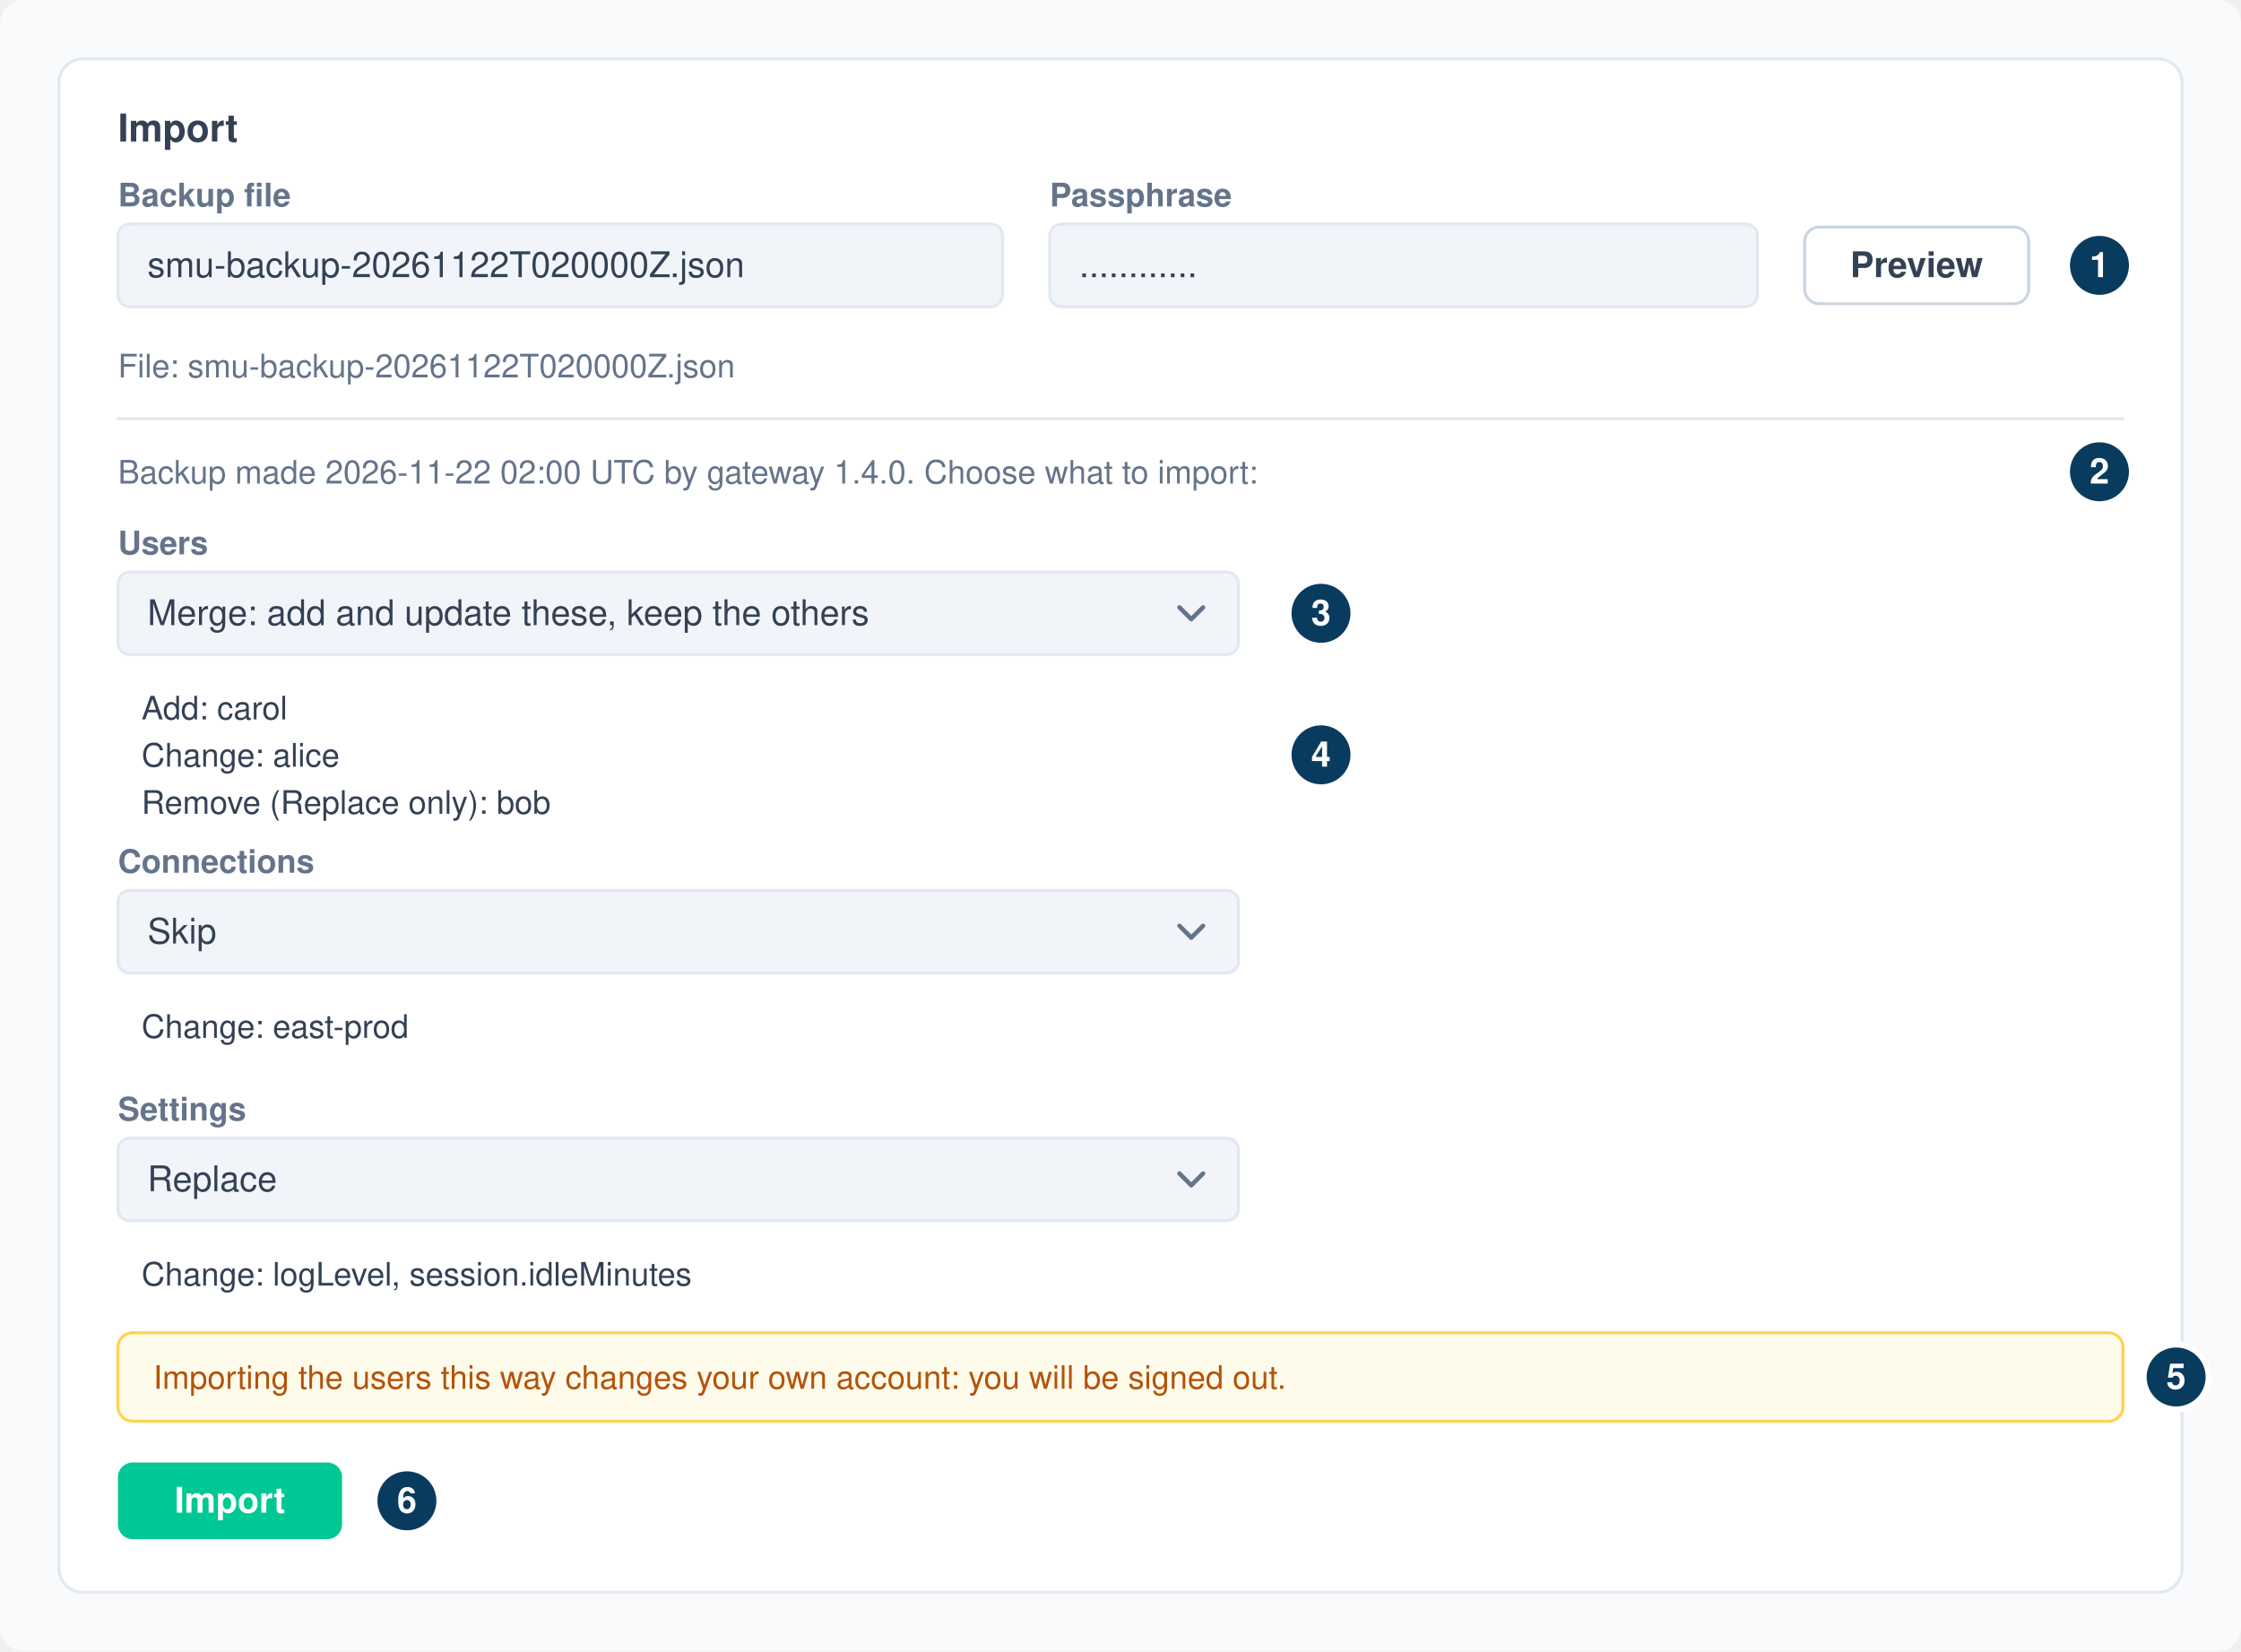
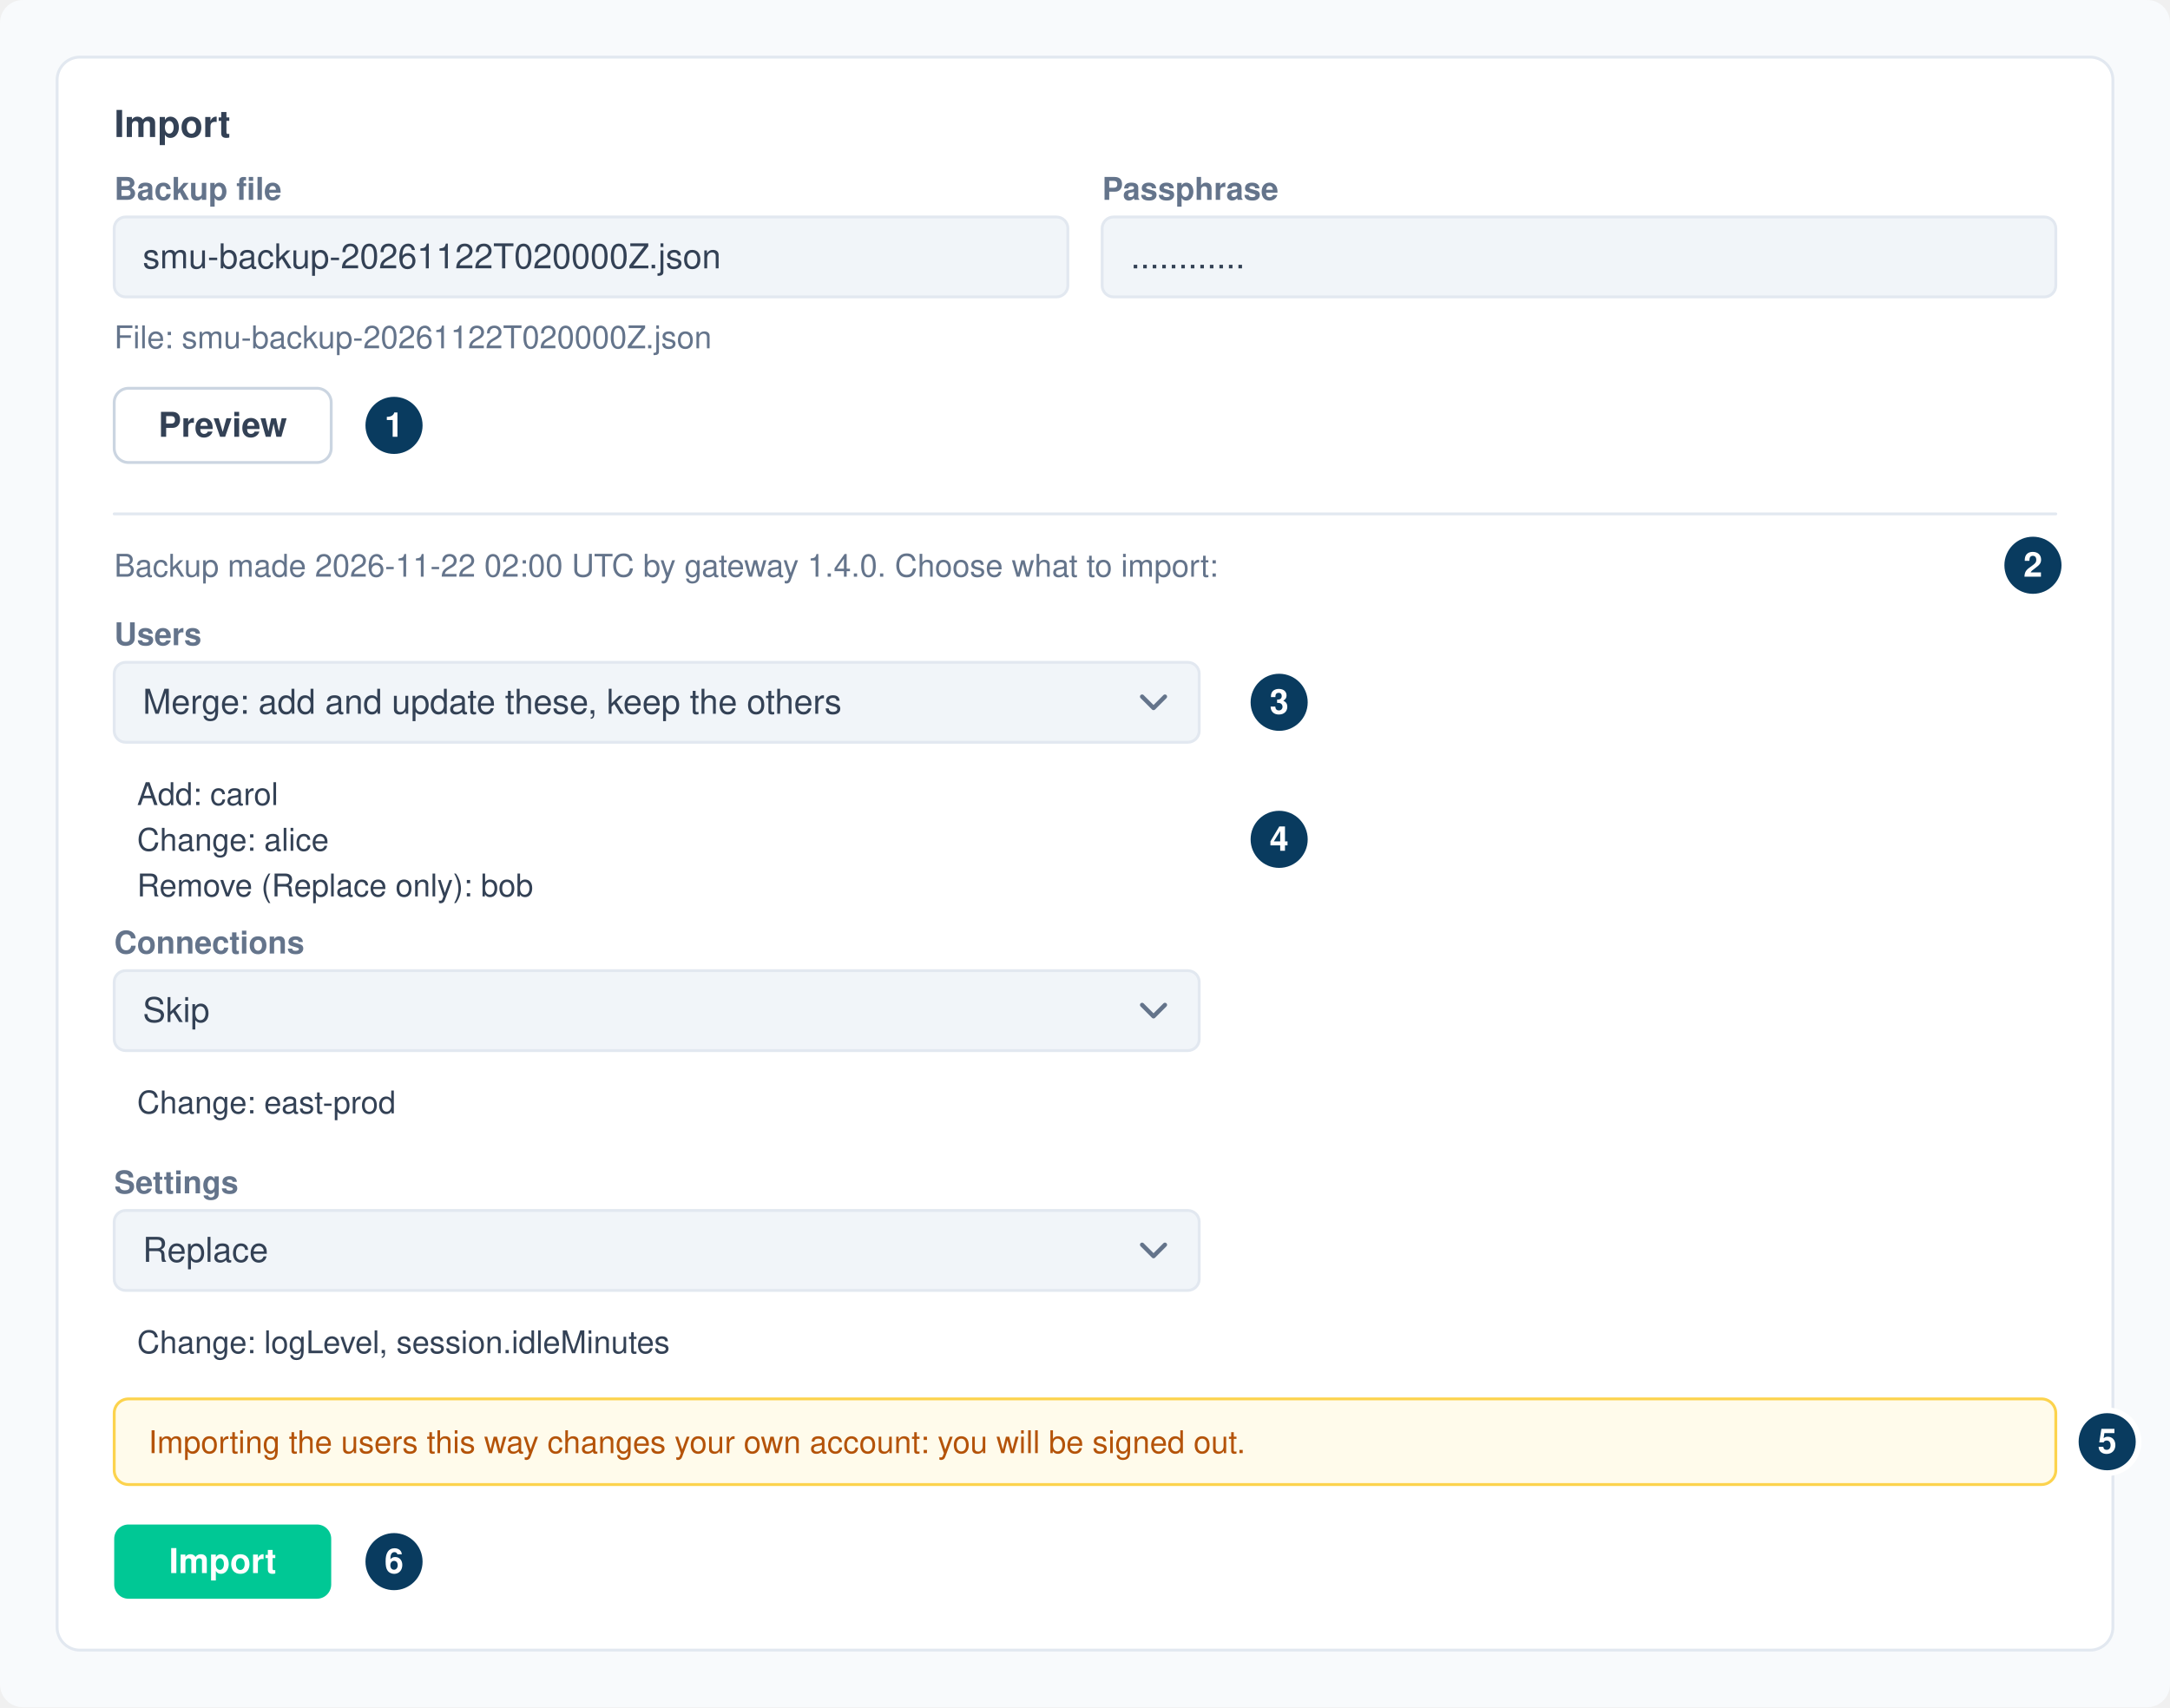
- <svg xmlns="http://www.w3.org/2000/svg" viewBox="0 0 760 560" width="760" height="560" font-family="Segoe UI, Helvetica, Arial, sans-serif" font-size="12" fill="#334155" stroke-linecap="round" stroke-linejoin="round">
-   <rect x="0" y="0" width="760" height="560" fill="#f8fafc" rx="8" />
-   <rect x="20" y="20" width="720" height="520" fill="#ffffff" rx="8" stroke="#e2e8f0" />
+ <svg xmlns="http://www.w3.org/2000/svg" viewBox="0 0 760 598" width="760" height="598" font-family="Segoe UI, Helvetica, Arial, sans-serif" font-size="12" fill="#334155" stroke-linecap="round" stroke-linejoin="round">
+   <rect x="0" y="0" width="760" height="598" fill="#f8fafc" rx="8" />
+   <rect x="20" y="20" width="720" height="558" fill="#ffffff" rx="8" stroke="#e2e8f0" />
  <text x="40" y="48" font-size="13" font-weight="700">Import</text>
  <text x="40" y="70" font-size="11" fill="#64748b" font-weight="700">Backup file</text>
-   <rect x="40" y="76" width="300" height="28" fill="#f1f5f9" rx="4" stroke="#e2e8f0" />
+   <rect x="40" y="76" width="334" height="28" fill="#f1f5f9" rx="4" stroke="#e2e8f0" />
  <text x="50" y="94">smu-backup-20261122T020000Z.json</text>
-   <text x="356" y="70" font-size="11" fill="#64748b" font-weight="700">Passphrase</text>
-   <rect x="356" y="76" width="240" height="28" fill="#f1f5f9" rx="4" stroke="#e2e8f0" />
-   <text x="366" y="94">............</text>
-   <rect x="612" y="77" width="76" height="26" fill="#ffffff" rx="5" stroke="#cbd5e1" />
-   <text x="650" y="94" font-weight="700" text-anchor="middle">Preview</text>
-   <circle cx="712" cy="90" r="11" fill="#093B5F" stroke="#ffffff" stroke-width="2" />
-   <text x="712" y="94" font-weight="700" fill="#ffffff" text-anchor="middle">1</text>
-   <text x="40" y="128" font-size="11" fill="#64748b">File: smu-backup-20261122T020000Z.json</text>
-   <line x1="40" y1="142" x2="720" y2="142" stroke="#e2e8f0" />
-   <text x="40" y="164" font-size="11" fill="#64748b">Backup made 2026-11-22 02:00 UTC by gateway 1.4.0. Choose what to import:</text>
-   <circle cx="712" cy="160" r="11" fill="#093B5F" stroke="#ffffff" stroke-width="2" />
-   <text x="712" y="164" font-weight="700" fill="#ffffff" text-anchor="middle">2</text>
-   <text x="40" y="188" font-size="11" fill="#64748b" font-weight="700">Users</text>
-   <rect x="40" y="194" width="380" height="28" fill="#f1f5f9" rx="4" stroke="#e2e8f0" />
-   <text x="50" y="212">Merge: add and update these, keep the others</text>
-   <path d="M400 206 l4 4 l4 -4" fill="none" stroke="#64748b" stroke-width="1.5" />
-   <text x="48" y="244" font-size="11">Add: carol</text>
-   <text x="48" y="260" font-size="11">Change: alice</text>
-   <text x="48" y="276" font-size="11">Remove (Replace only): bob</text>
-   <circle cx="448" cy="208" r="11" fill="#093B5F" stroke="#ffffff" stroke-width="2" />
-   <text x="448" y="212" font-weight="700" fill="#ffffff" text-anchor="middle">3</text>
-   <circle cx="448" cy="256" r="11" fill="#093B5F" stroke="#ffffff" stroke-width="2" />
-   <text x="448" y="260" font-weight="700" fill="#ffffff" text-anchor="middle">4</text>
-   <text x="40" y="296" font-size="11" fill="#64748b" font-weight="700">Connections</text>
-   <rect x="40" y="302" width="380" height="28" fill="#f1f5f9" rx="4" stroke="#e2e8f0" />
-   <text x="50" y="320">Skip</text>
-   <path d="M400 314 l4 4 l4 -4" fill="none" stroke="#64748b" stroke-width="1.5" />
-   <text x="48" y="352" font-size="11">Change: east-prod</text>
-   <text x="40" y="380" font-size="11" fill="#64748b" font-weight="700">Settings</text>
-   <rect x="40" y="386" width="380" height="28" fill="#f1f5f9" rx="4" stroke="#e2e8f0" />
-   <text x="50" y="404">Replace</text>
-   <path d="M400 398 l4 4 l4 -4" fill="none" stroke="#64748b" stroke-width="1.5" />
-   <text x="48" y="436" font-size="11">Change: logLevel, session.idleMinutes</text>
-   <rect x="40" y="452" width="680" height="30" fill="#fffbeb" rx="5" stroke="#fcd34d" />
-   <text x="52" y="471" font-size="11" fill="#b45309">Importing the users this way changes your own account: you will be signed out.</text>
-   <circle cx="738" cy="467" r="11" fill="#093B5F" stroke="#ffffff" stroke-width="2" />
-   <text x="738" y="471" font-weight="700" fill="#ffffff" text-anchor="middle">5</text>
-   <rect x="40" y="496" width="76" height="26" fill="#00C895" rx="5" />
-   <text x="78" y="513" fill="#ffffff" font-weight="700" text-anchor="middle">Import</text>
-   <circle cx="138" cy="509" r="11" fill="#093B5F" stroke="#ffffff" stroke-width="2" />
-   <text x="138" y="513" font-weight="700" fill="#ffffff" text-anchor="middle">6</text>
+   <text x="386" y="70" font-size="11" fill="#64748b" font-weight="700">Passphrase</text>
+   <rect x="386" y="76" width="334" height="28" fill="#f1f5f9" rx="4" stroke="#e2e8f0" />
+   <text x="396" y="94">............</text>
+   <text x="40" y="122" font-size="11" fill="#64748b">File: smu-backup-20261122T020000Z.json</text>
+   <rect x="40" y="136" width="76" height="26" fill="#ffffff" rx="5" stroke="#cbd5e1" />
+   <text x="78" y="153" font-weight="700" text-anchor="middle">Preview</text>
+   <circle cx="138" cy="149" r="11" fill="#093B5F" stroke="#ffffff" stroke-width="2" />
+   <text x="138" y="153" font-weight="700" fill="#ffffff" text-anchor="middle">1</text>
+   <line x1="40" y1="180" x2="720" y2="180" stroke="#e2e8f0" />
+   <text x="40" y="202" font-size="11" fill="#64748b">Backup made 2026-11-22 02:00 UTC by gateway 1.4.0. Choose what to import:</text>
+   <circle cx="712" cy="198" r="11" fill="#093B5F" stroke="#ffffff" stroke-width="2" />
+   <text x="712" y="202" font-weight="700" fill="#ffffff" text-anchor="middle">2</text>
+   <text x="40" y="226" font-size="11" fill="#64748b" font-weight="700">Users</text>
+   <rect x="40" y="232" width="380" height="28" fill="#f1f5f9" rx="4" stroke="#e2e8f0" />
+   <text x="50" y="250">Merge: add and update these, keep the others</text>
+   <path d="M400 244 l4 4 l4 -4" fill="none" stroke="#64748b" stroke-width="1.5" />
+   <text x="48" y="282" font-size="11">Add: carol</text>
+   <text x="48" y="298" font-size="11">Change: alice</text>
+   <text x="48" y="314" font-size="11">Remove (Replace only): bob</text>
+   <circle cx="448" cy="246" r="11" fill="#093B5F" stroke="#ffffff" stroke-width="2" />
+   <text x="448" y="250" font-weight="700" fill="#ffffff" text-anchor="middle">3</text>
+   <circle cx="448" cy="294" r="11" fill="#093B5F" stroke="#ffffff" stroke-width="2" />
+   <text x="448" y="298" font-weight="700" fill="#ffffff" text-anchor="middle">4</text>
+   <text x="40" y="334" font-size="11" fill="#64748b" font-weight="700">Connections</text>
+   <rect x="40" y="340" width="380" height="28" fill="#f1f5f9" rx="4" stroke="#e2e8f0" />
+   <text x="50" y="358">Skip</text>
+   <path d="M400 352 l4 4 l4 -4" fill="none" stroke="#64748b" stroke-width="1.5" />
+   <text x="48" y="390" font-size="11">Change: east-prod</text>
+   <text x="40" y="418" font-size="11" fill="#64748b" font-weight="700">Settings</text>
+   <rect x="40" y="424" width="380" height="28" fill="#f1f5f9" rx="4" stroke="#e2e8f0" />
+   <text x="50" y="442">Replace</text>
+   <path d="M400 436 l4 4 l4 -4" fill="none" stroke="#64748b" stroke-width="1.5" />
+   <text x="48" y="474" font-size="11">Change: logLevel, session.idleMinutes</text>
+   <rect x="40" y="490" width="680" height="30" fill="#fffbeb" rx="5" stroke="#fcd34d" />
+   <text x="52" y="509" font-size="11" fill="#b45309">Importing the users this way changes your own account: you will be signed out.</text>
+   <circle cx="738" cy="505" r="11" fill="#093B5F" stroke="#ffffff" stroke-width="2" />
+   <text x="738" y="509" font-weight="700" fill="#ffffff" text-anchor="middle">5</text>
+   <rect x="40" y="534" width="76" height="26" fill="#00C895" rx="5" />
+   <text x="78" y="551" fill="#ffffff" font-weight="700" text-anchor="middle">Import</text>
+   <circle cx="138" cy="547" r="11" fill="#093B5F" stroke="#ffffff" stroke-width="2" />
+   <text x="138" y="551" font-weight="700" fill="#ffffff" text-anchor="middle">6</text>
</svg>
